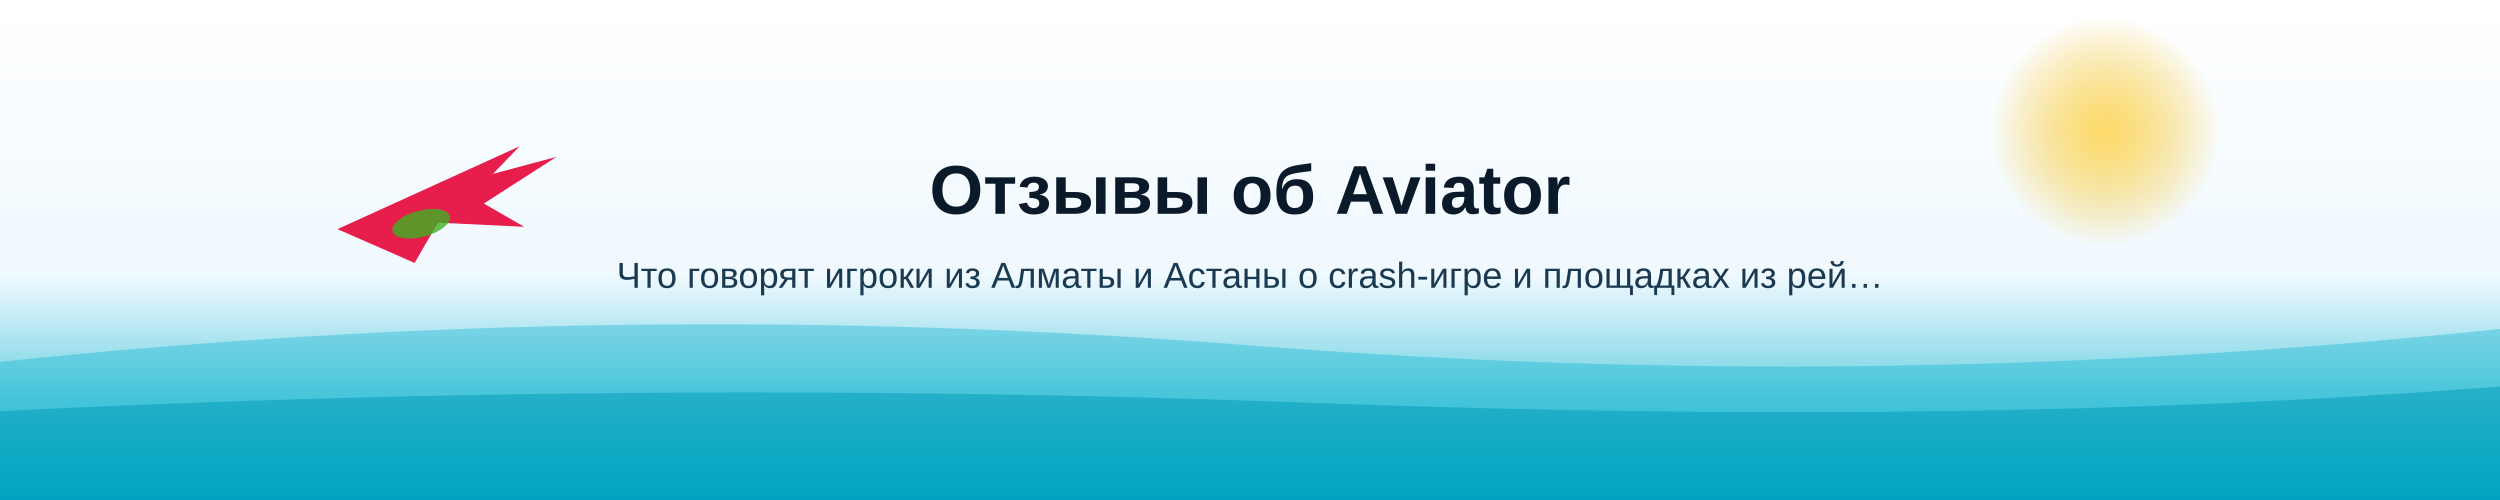
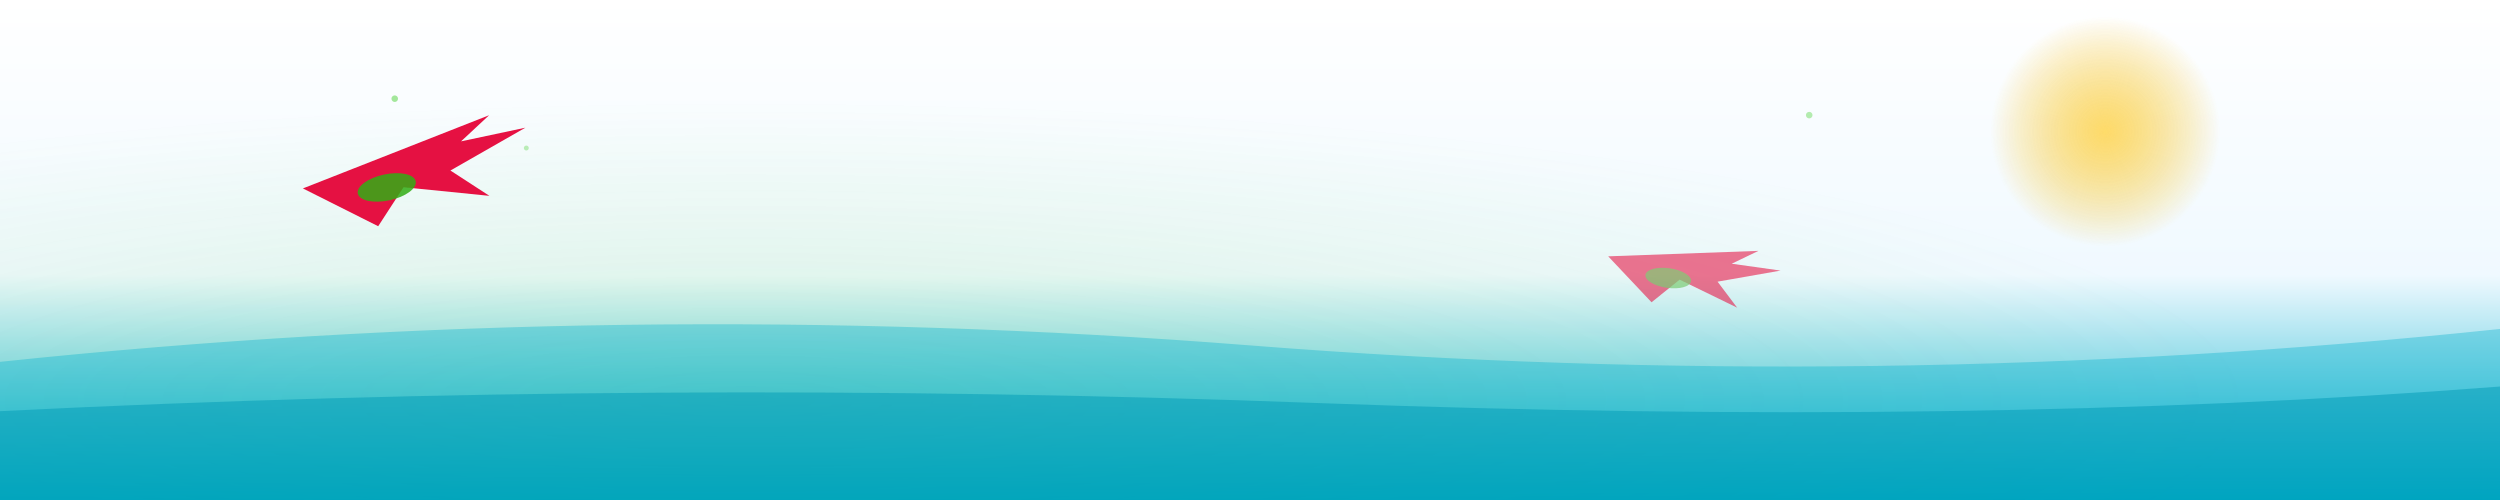
<svg xmlns="http://www.w3.org/2000/svg" width="1520" height="304" viewBox="0 0 1520 304" role="img" aria-label="Авиатор Казахстан">
  <defs>
    <linearGradient id="sky" x1="0" y1="0" x2="0" y2="1">
      <stop offset="0%" stop-color="#ffffff" />
      <stop offset="55%" stop-color="#f0f9ff" />
      <stop offset="100%" stop-color="#00afca" />
    </linearGradient>
    <radialGradient id="sun" cx="50%" cy="50%" r="50%">
      <stop offset="0%" stop-color="#ffd54f" />
      <stop offset="100%" stop-color="#f5b800" stop-opacity="0" />
    </radialGradient>
+     <radialGradient id="glow" cx="30%" cy="80%" r="60%">
+       <stop offset="0%" stop-color="#4cd137" stop-opacity="0.15" />
+       <stop offset="100%" stop-color="#4cd137" stop-opacity="0" />
+     </radialGradient>
  </defs>
  <rect width="1520" height="304" fill="url(#sky)" />
+   <rect width="1520" height="304" fill="url(#glow)" />
  <circle cx="1280" cy="80" r="70" fill="url(#sun)" opacity="0.85" />
  <path d="M0 220 Q380 180 760 210 T1520 200 L1520 304 L0 304 Z" fill="#00afca" opacity="0.35" />
  <path d="M0 250 Q400 230 800 245 T1520 235 L1520 304 L0 304 Z" fill="#0099b5" opacity="0.5" />
-   <g transform="translate(200 120) rotate(-15)" opacity="0.9">
+   <g transform="translate(180 95) rotate(-12)" opacity="0.95">
    <path d="M0 20 L120 0 L100 12 L140 12 L90 28 L110 48 L60 32 L40 52 Z" fill="#e50539" />
-     <ellipse cx="50" cy="30" rx="18" ry="8" fill="#28a909" opacity="0.8" />
+     <ellipse cx="50" cy="30" rx="18" ry="8" fill="#28a909" opacity="0.85" />
  </g>
-   <text x="760" y="130" text-anchor="middle" font-family="Arial,sans-serif" font-weight="800" font-size="42" fill="#0b1a2a">Отзывы об Aviator</text>
-   <text x="760" y="175" text-anchor="middle" font-family="Arial,sans-serif" font-size="22" fill="#1a3a52">Что говорят игроки из Алматы и Астаны о crash-игре и площадках из рей…</text>
+   <g transform="translate(980 140) rotate(8)" opacity="0.55">
+     <path d="M0 16 L90 0 L75 10 L105 10 L68 22 L82 36 L45 24 L30 40 Z" fill="#e50539" />
+     <ellipse cx="38" cy="24" rx="14" ry="6" fill="#28a909" opacity="0.7" />
+   </g>
+   <circle cx="240" cy="60" r="2" fill="#4cd137" opacity="0.5" />
+   <circle cx="320" cy="90" r="1.5" fill="#4cd137" opacity="0.35" />
+   <circle cx="1100" cy="70" r="2" fill="#4cd137" opacity="0.4" />
</svg>
